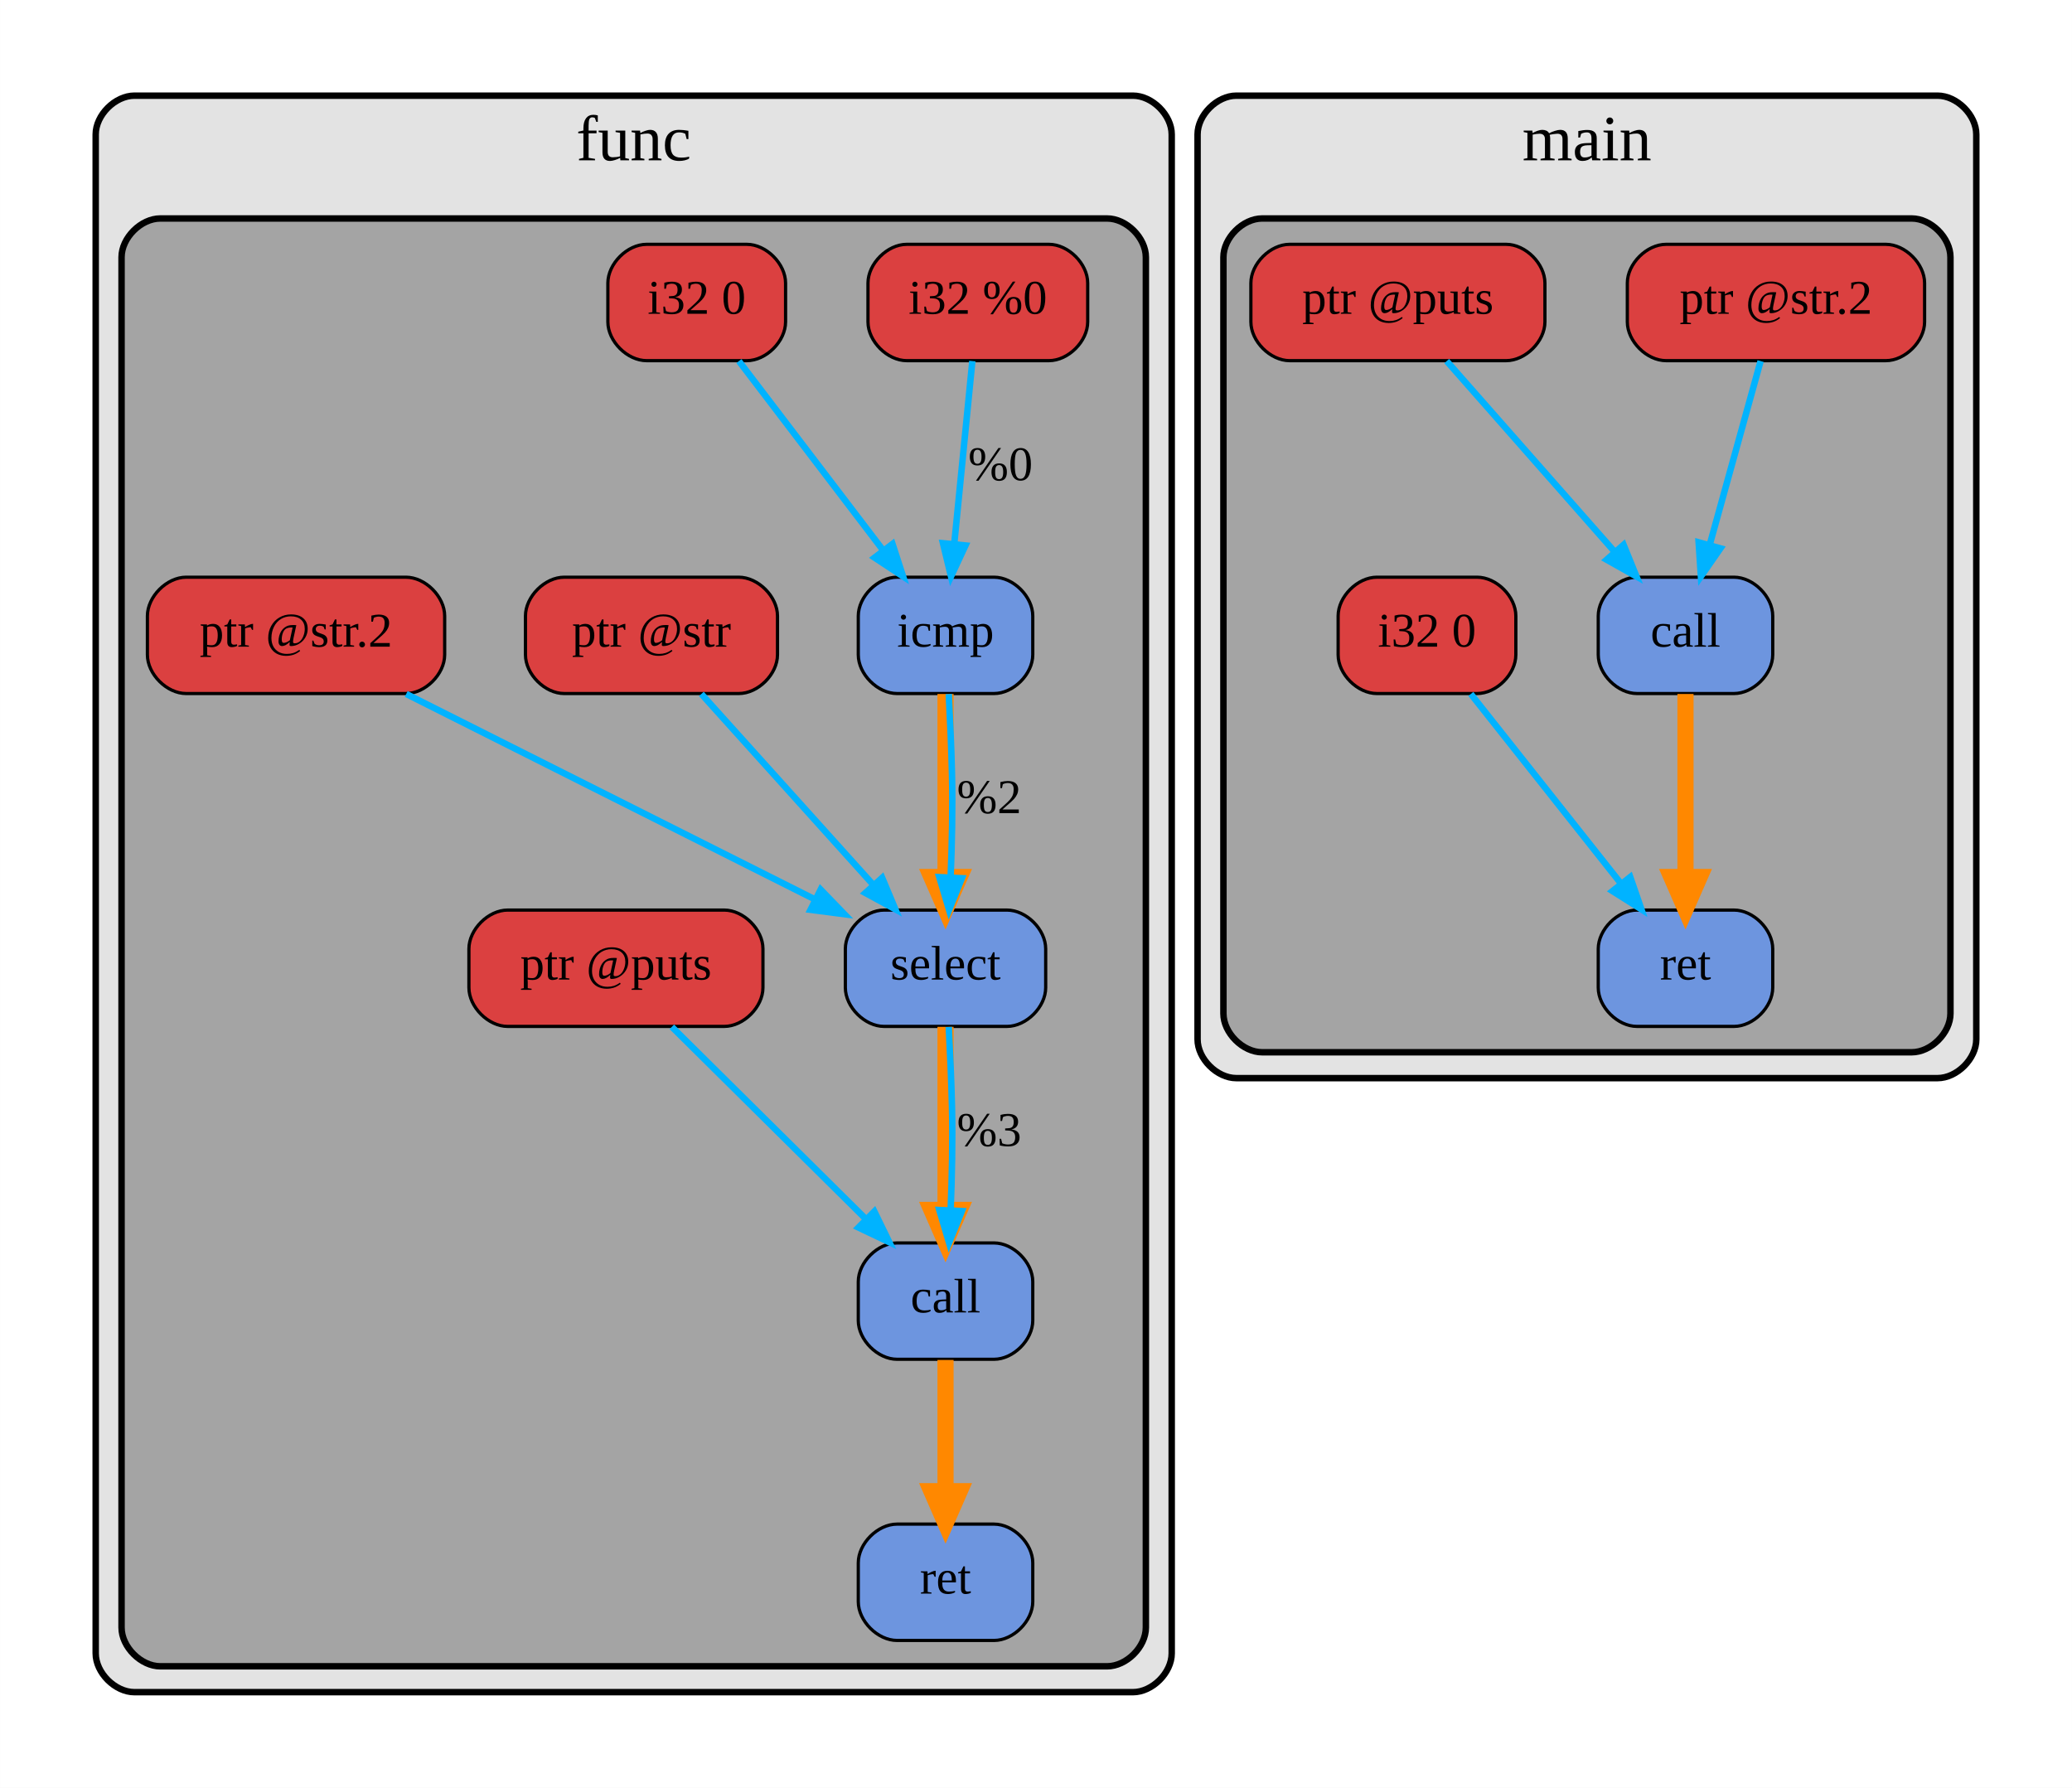
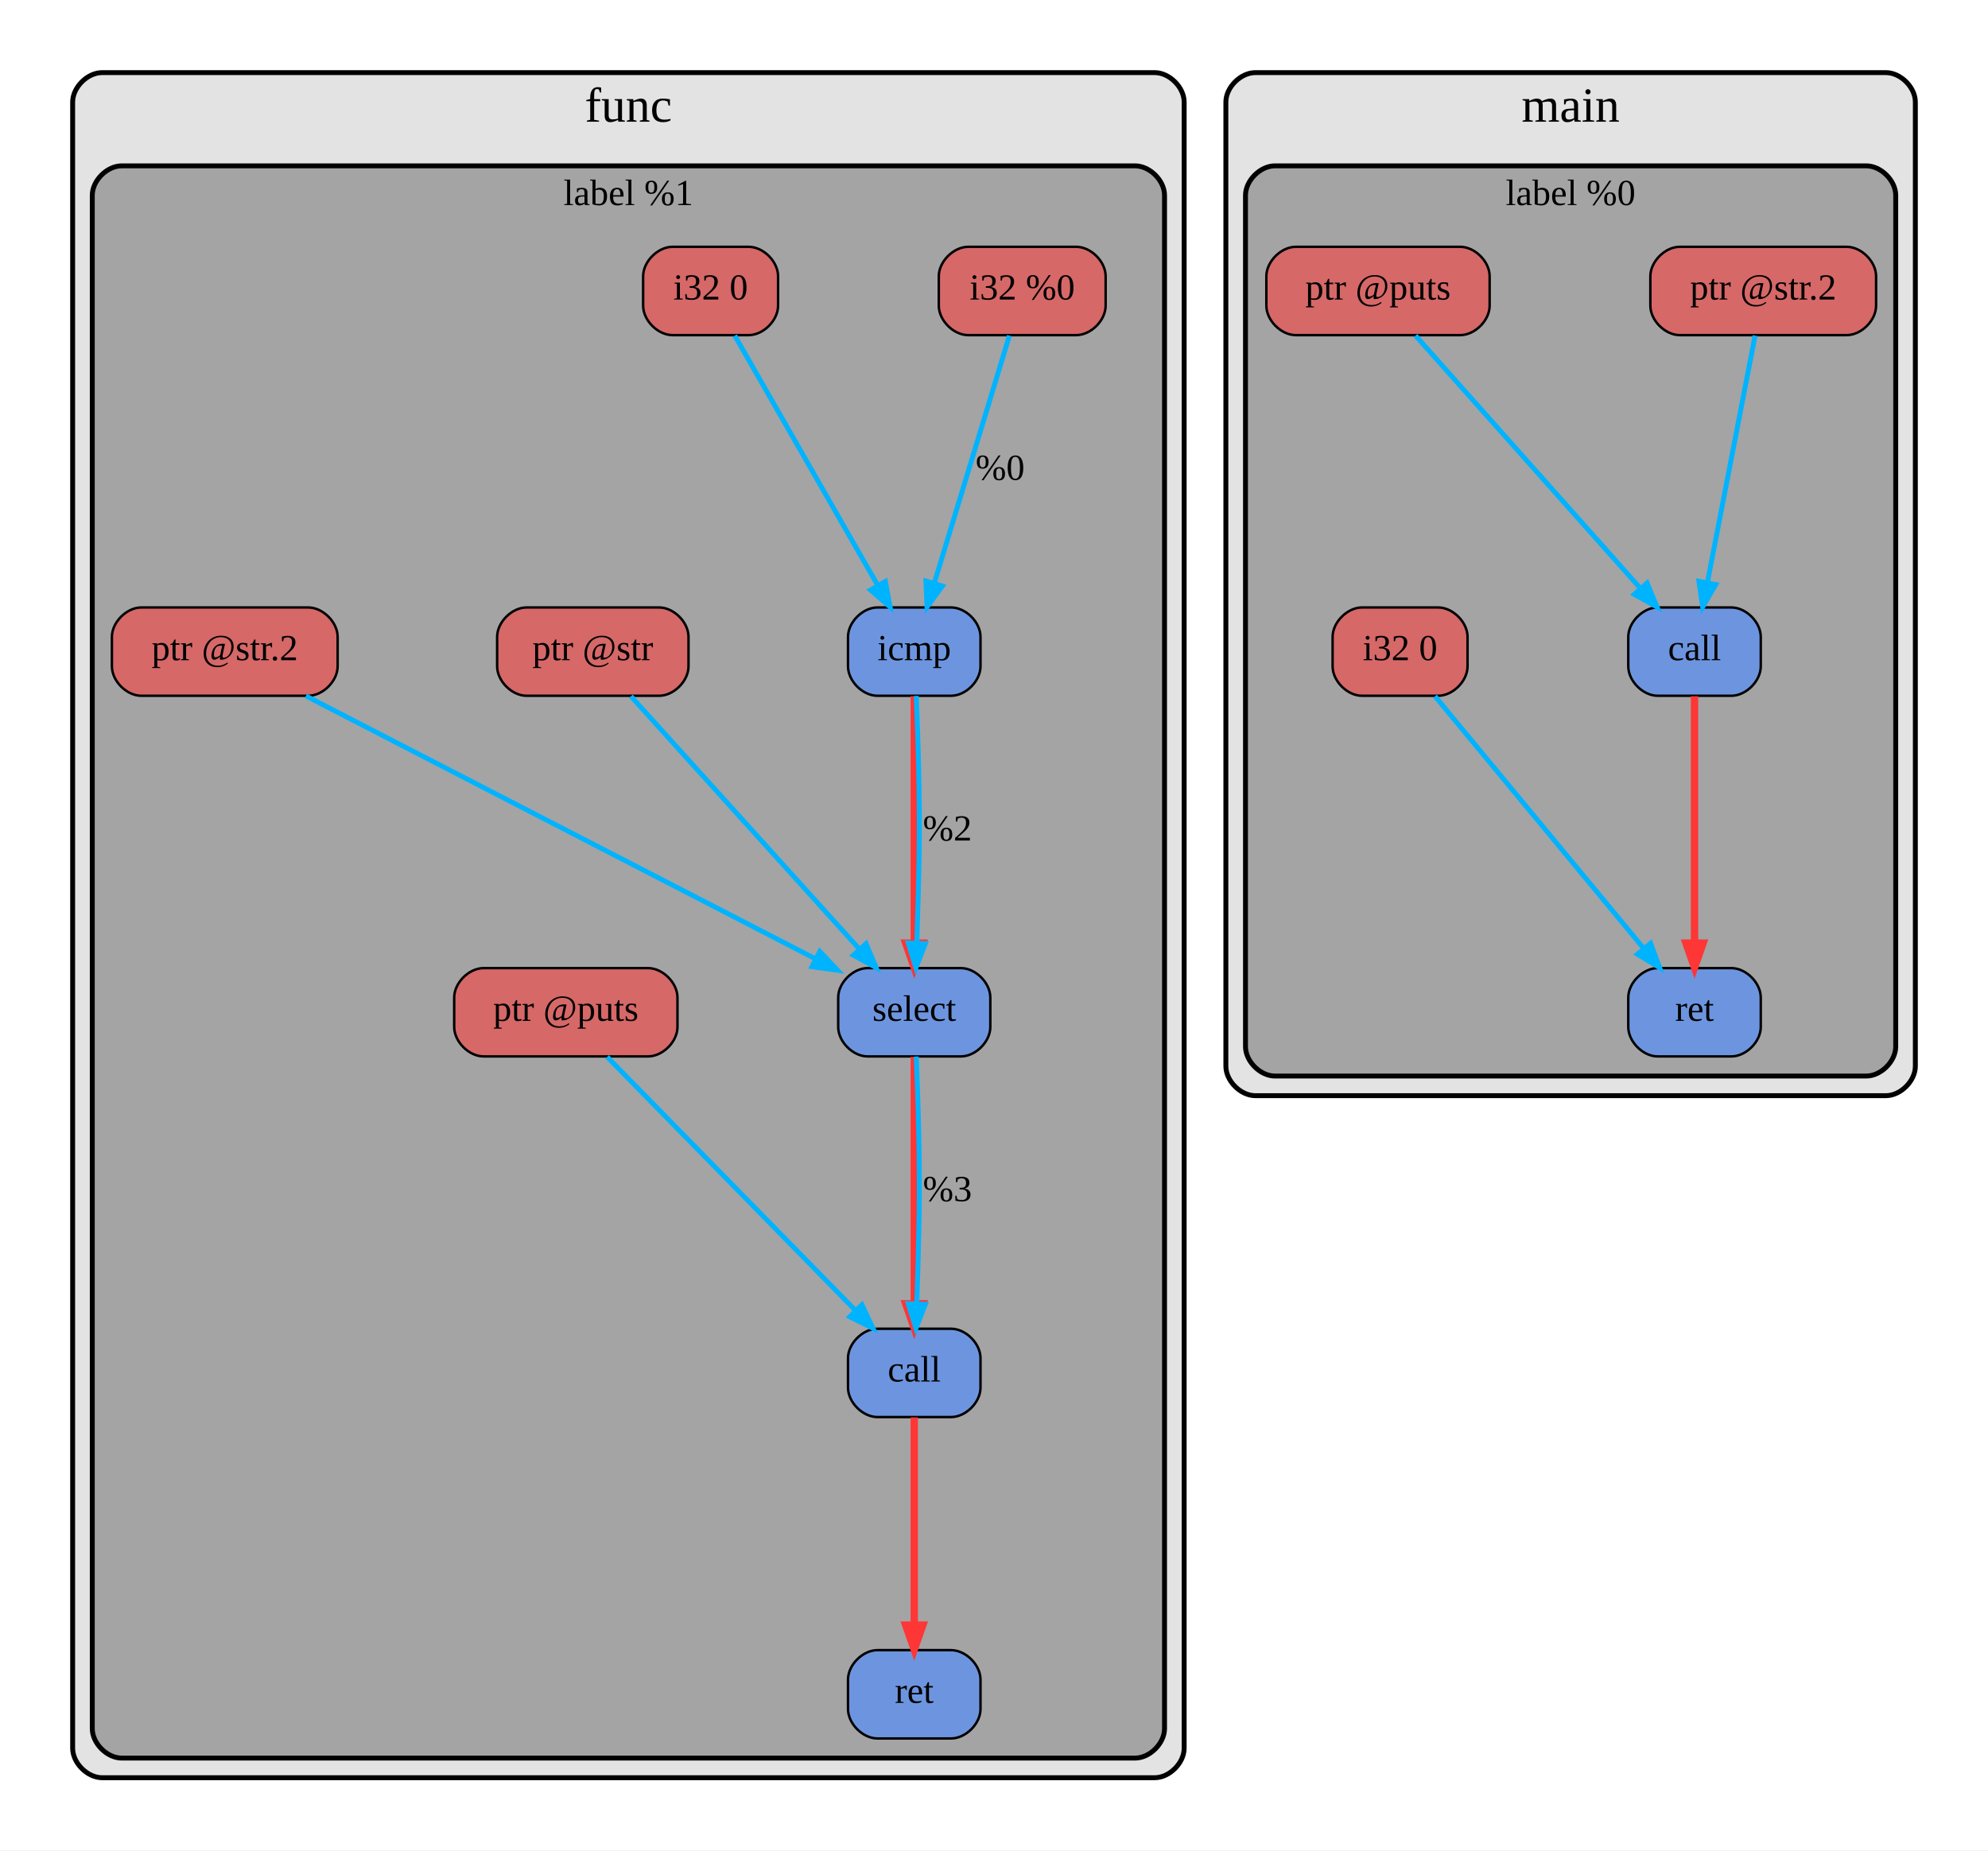
- <svg xmlns="http://www.w3.org/2000/svg" width="641pt" height="553pt" viewBox="0.00 0.00 641.20 553.20">
-   <g id="graph0" class="graph" transform="scale(1 1) rotate(0) translate(21.6 531.6)">
-     <polygon fill="white" stroke="transparent" points="-21.6,21.6 -21.6,-531.6 619.6,-531.6 619.6,21.6 -21.6,21.6" />
+ <svg xmlns="http://www.w3.org/2000/svg" width="810pt" height="754pt" viewBox="0.00 0.00 810.20 754.20">
+   <g id="graph0" class="graph" transform="scale(1 1) rotate(0) translate(21.6 732.6)">
+     <polygon fill="white" stroke="transparent" points="-21.6,21.6 -21.6,-732.6 788.6,-732.6 788.6,21.6 -21.6,21.6" />
    <g id="clust1" class="cluster">
-       <path fill="#e3e3e3" stroke="#000000" stroke-width="2" d="M20,-8C20,-8 329,-8 329,-8 335,-8 341,-14 341,-20 341,-20 341,-490 341,-490 341,-496 335,-502 329,-502 329,-502 20,-502 20,-502 14,-502 8,-496 8,-490 8,-490 8,-20 8,-20 8,-14 14,-8 20,-8" />
-       <text text-anchor="middle" x="174.5" y="-482" font-family="SF Pro Text Bold 10" font-size="20.00">func</text>
+       <path fill="#e3e3e3" stroke="#000000" stroke-width="2" d="M20,-8C20,-8 449,-8 449,-8 455,-8 461,-14 461,-20 461,-20 461,-691 461,-691 461,-697 455,-703 449,-703 449,-703 20,-703 20,-703 14,-703 8,-697 8,-691 8,-691 8,-20 8,-20 8,-14 14,-8 20,-8" />
+       <text text-anchor="middle" x="234.5" y="-683" font-family="SF Pro Text Bold 10" font-size="20.00">func</text>
    </g>
    <g id="clust2" class="cluster">
-       <path fill="#a4a4a4" stroke="#000000" stroke-width="2" d="M28,-16C28,-16 321,-16 321,-16 327,-16 333,-22 333,-28 333,-28 333,-452 333,-452 333,-458 327,-464 321,-464 321,-464 28,-464 28,-464 22,-464 16,-458 16,-452 16,-452 16,-28 16,-28 16,-22 22,-16 28,-16" />
+       <path fill="#a4a4a4" stroke="#000000" stroke-width="2" d="M28,-16C28,-16 441,-16 441,-16 447,-16 453,-22 453,-28 453,-28 453,-653 453,-653 453,-659 447,-665 441,-665 441,-665 28,-665 28,-665 22,-665 16,-659 16,-653 16,-653 16,-28 16,-28 16,-22 22,-16 28,-16" />
+       <text text-anchor="middle" x="234.5" y="-649" font-family="SF Pro Text Bold 10" font-size="15.00">label %1</text>
    </g>
    <g id="clust3" class="cluster">
-       <path fill="#e3e3e3" stroke="#000000" stroke-width="2" d="M361,-198C361,-198 578,-198 578,-198 584,-198 590,-204 590,-210 590,-210 590,-490 590,-490 590,-496 584,-502 578,-502 578,-502 361,-502 361,-502 355,-502 349,-496 349,-490 349,-490 349,-210 349,-210 349,-204 355,-198 361,-198" />
-       <text text-anchor="middle" x="469.5" y="-482" font-family="SF Pro Text Bold 10" font-size="20.00">main</text>
+       <path fill="#e3e3e3" stroke="#000000" stroke-width="2" d="M490,-286C490,-286 747,-286 747,-286 753,-286 759,-292 759,-298 759,-298 759,-691 759,-691 759,-697 753,-703 747,-703 747,-703 490,-703 490,-703 484,-703 478,-697 478,-691 478,-691 478,-298 478,-298 478,-292 484,-286 490,-286" />
+       <text text-anchor="middle" x="618.5" y="-683" font-family="SF Pro Text Bold 10" font-size="20.00">main</text>
    </g>
    <g id="clust4" class="cluster">
-       <path fill="#a4a4a4" stroke="#000000" stroke-width="2" d="M369,-206C369,-206 570,-206 570,-206 576,-206 582,-212 582,-218 582,-218 582,-452 582,-452 582,-458 576,-464 570,-464 570,-464 369,-464 369,-464 363,-464 357,-458 357,-452 357,-452 357,-218 357,-218 357,-212 363,-206 369,-206" />
+       <path fill="#a4a4a4" stroke="#000000" stroke-width="2" d="M498,-294C498,-294 739,-294 739,-294 745,-294 751,-300 751,-306 751,-306 751,-653 751,-653 751,-659 745,-665 739,-665 739,-665 498,-665 498,-665 492,-665 486,-659 486,-653 486,-653 486,-306 486,-306 486,-300 492,-294 498,-294" />
+       <text text-anchor="middle" x="618.5" y="-649" font-family="SF Pro Text Bold 10" font-size="15.00">label %0</text>
    </g>
    <g id="node1" class="node">
-       <path fill="#6d95df" stroke="#000000" d="M286,-353C286,-353 256,-353 256,-353 250,-353 244,-347 244,-341 244,-341 244,-329 244,-329 244,-323 250,-317 256,-317 256,-317 286,-317 286,-317 292,-317 298,-323 298,-329 298,-329 298,-341 298,-341 298,-347 292,-353 286,-353" />
-       <text text-anchor="middle" x="271" y="-331.5" font-family="SF Pro Text Bold 10" font-size="15.00" fill="#000000">icmp</text>
+       <path fill="#6d95df" stroke="#000000" d="M366,-485C366,-485 336,-485 336,-485 330,-485 324,-479 324,-473 324,-473 324,-461 324,-461 324,-455 330,-449 336,-449 336,-449 366,-449 366,-449 372,-449 378,-455 378,-461 378,-461 378,-473 378,-473 378,-479 372,-485 366,-485" />
+       <text text-anchor="middle" x="351" y="-463.5" font-family="SF Pro Text Bold 10" font-size="15.00" fill="#000000">icmp</text>
    </g>
    <g id="node2" class="node">
-       <path fill="#6d95df" stroke="#000000" d="M290,-250C290,-250 252,-250 252,-250 246,-250 240,-244 240,-238 240,-238 240,-226 240,-226 240,-220 246,-214 252,-214 252,-214 290,-214 290,-214 296,-214 302,-220 302,-226 302,-226 302,-238 302,-238 302,-244 296,-250 290,-250" />
-       <text text-anchor="middle" x="271" y="-228.5" font-family="SF Pro Text Bold 10" font-size="15.00" fill="#000000">select</text>
+       <path fill="#6d95df" stroke="#000000" d="M370,-338C370,-338 332,-338 332,-338 326,-338 320,-332 320,-326 320,-326 320,-314 320,-314 320,-308 326,-302 332,-302 332,-302 370,-302 370,-302 376,-302 382,-308 382,-314 382,-314 382,-326 382,-326 382,-332 376,-338 370,-338" />
+       <text text-anchor="middle" x="351" y="-316.5" font-family="SF Pro Text Bold 10" font-size="15.00" fill="#000000">select</text>
    </g>
    <g id="edge1" class="edge">
-       <path fill="none" stroke="#ff8800" stroke-width="5" d="M271,-316.87C271,-301.41 271,-278.42 271,-260.41" />
-       <polygon fill="#ff8800" stroke="#ff8800" stroke-width="5" points="275.38,-260.22 271,-250.22 266.63,-260.22 275.38,-260.22" />
+       <path fill="none" stroke="#ff3636" stroke-width="3" d="M351,-448.8C351,-423.94 351,-377.74 351,-348.23" />
+       <polygon fill="#ff3636" stroke="#ff3636" stroke-width="3" points="354.5,-348.18 351,-338.18 347.5,-348.18 354.5,-348.18" />
    </g>
    <g id="edge4" class="edge">
-       <path fill="none" stroke="#00b3ff" stroke-width="2" d="M272,-316.84C272.4,-309.23 272.81,-300.17 273,-292 273.25,-281.62 272.99,-270.21 272.58,-260.21" />
-       <polygon fill="#00b3ff" stroke="#00b3ff" stroke-width="2" points="276.07,-259.86 272.1,-250.04 269.07,-260.19 276.07,-259.86" />
-       <text text-anchor="middle" x="284.5" y="-280" font-family="SF Pro Text Bold 10" font-size="15.00">%2</text>
+       <path fill="none" stroke="#00b3ff" stroke-width="2" d="M351.82,-448.94C352.51,-432.54 353.34,-407.08 353,-385 352.81,-372.95 352.42,-359.64 352.04,-348.29" />
+       <polygon fill="#00b3ff" stroke="#00b3ff" stroke-width="2" points="355.53,-347.98 351.68,-338.11 348.54,-348.23 355.53,-347.98" />
+       <text text-anchor="middle" x="364.5" y="-390" font-family="SF Pro Text Bold 10" font-size="15.00">%2</text>
    </g>
    <g id="node3" class="node">
-       <path fill="#6d95df" stroke="#000000" d="M286,-147C286,-147 256,-147 256,-147 250,-147 244,-141 244,-135 244,-135 244,-123 244,-123 244,-117 250,-111 256,-111 256,-111 286,-111 286,-111 292,-111 298,-117 298,-123 298,-123 298,-135 298,-135 298,-141 292,-147 286,-147" />
-       <text text-anchor="middle" x="271" y="-125.5" font-family="SF Pro Text Bold 10" font-size="15.00" fill="#000000">call</text>
+       <path fill="#6d95df" stroke="#000000" d="M366,-191C366,-191 336,-191 336,-191 330,-191 324,-185 324,-179 324,-179 324,-167 324,-167 324,-161 330,-155 336,-155 336,-155 366,-155 366,-155 372,-155 378,-161 378,-167 378,-167 378,-179 378,-179 378,-185 372,-191 366,-191" />
+       <text text-anchor="middle" x="351" y="-169.5" font-family="SF Pro Text Bold 10" font-size="15.00" fill="#000000">call</text>
    </g>
    <g id="edge2" class="edge">
-       <path fill="none" stroke="#ff8800" stroke-width="5" d="M271,-213.87C271,-198.41 271,-175.42 271,-157.41" />
-       <polygon fill="#ff8800" stroke="#ff8800" stroke-width="5" points="275.38,-157.22 271,-147.22 266.63,-157.22 275.38,-157.22" />
+       <path fill="none" stroke="#ff3636" stroke-width="3" d="M351,-301.8C351,-276.94 351,-230.74 351,-201.23" />
+       <polygon fill="#ff3636" stroke="#ff3636" stroke-width="3" points="354.5,-201.18 351,-191.18 347.5,-201.18 354.5,-201.18" />
    </g>
    <g id="edge7" class="edge">
-       <path fill="none" stroke="#00b3ff" stroke-width="2" d="M272,-213.84C272.4,-206.23 272.81,-197.17 273,-189 273.25,-178.62 272.99,-167.21 272.58,-157.21" />
-       <polygon fill="#00b3ff" stroke="#00b3ff" stroke-width="2" points="276.07,-156.86 272.1,-147.04 269.07,-157.19 276.07,-156.86" />
-       <text text-anchor="middle" x="284.5" y="-177" font-family="SF Pro Text Bold 10" font-size="15.00">%3</text>
+       <path fill="none" stroke="#00b3ff" stroke-width="2" d="M351.82,-301.94C352.51,-285.54 353.34,-260.08 353,-238 352.81,-225.95 352.42,-212.64 352.04,-201.29" />
+       <polygon fill="#00b3ff" stroke="#00b3ff" stroke-width="2" points="355.53,-200.98 351.68,-191.11 348.54,-201.23 355.53,-200.98" />
+       <text text-anchor="middle" x="364.5" y="-243" font-family="SF Pro Text Bold 10" font-size="15.00">%3</text>
    </g>
    <g id="node4" class="node">
-       <path fill="#6d95df" stroke="#000000" d="M286,-60C286,-60 256,-60 256,-60 250,-60 244,-54 244,-48 244,-48 244,-36 244,-36 244,-30 250,-24 256,-24 256,-24 286,-24 286,-24 292,-24 298,-30 298,-36 298,-36 298,-48 298,-48 298,-54 292,-60 286,-60" />
-       <text text-anchor="middle" x="271" y="-38.5" font-family="SF Pro Text Bold 10" font-size="15.00" fill="#000000">ret</text>
+       <path fill="#6d95df" stroke="#000000" d="M366,-60C366,-60 336,-60 336,-60 330,-60 324,-54 324,-48 324,-48 324,-36 324,-36 324,-30 330,-24 336,-24 336,-24 366,-24 366,-24 372,-24 378,-30 378,-36 378,-36 378,-48 378,-48 378,-54 372,-60 366,-60" />
+       <text text-anchor="middle" x="351" y="-38.5" font-family="SF Pro Text Bold 10" font-size="15.00" fill="#000000">ret</text>
    </g>
    <g id="edge3" class="edge">
-       <path fill="none" stroke="#ff8800" stroke-width="5" d="M271,-110.8C271,-99.16 271,-83.55 271,-70.24" />
-       <polygon fill="#ff8800" stroke="#ff8800" stroke-width="5" points="275.38,-70.18 271,-60.18 266.63,-70.18 275.38,-70.18" />
+       <path fill="none" stroke="#ff3636" stroke-width="3" d="M351,-154.87C351,-133.28 351,-95.91 351,-70.35" />
+       <polygon fill="#ff3636" stroke="#ff3636" stroke-width="3" points="354.5,-70.2 351,-60.2 347.5,-70.2 354.5,-70.2" />
    </g>
    <g id="node5" class="node">
-       <path fill="#db4040" stroke="#000000" d="M303,-456C303,-456 259,-456 259,-456 253,-456 247,-450 247,-444 247,-444 247,-432 247,-432 247,-426 253,-420 259,-420 259,-420 303,-420 303,-420 309,-420 315,-426 315,-432 315,-432 315,-444 315,-444 315,-450 309,-456 303,-456" />
-       <text text-anchor="middle" x="281" y="-434.5" font-family="SF Pro Text Bold 10" font-size="15.00" fill="#000000">i32 %0</text>
+       <path fill="#d66868" stroke="#000000" d="M417,-632C417,-632 373,-632 373,-632 367,-632 361,-626 361,-620 361,-620 361,-608 361,-608 361,-602 367,-596 373,-596 373,-596 417,-596 417,-596 423,-596 429,-602 429,-608 429,-608 429,-620 429,-620 429,-626 423,-632 417,-632" />
+       <text text-anchor="middle" x="395" y="-610.5" font-family="SF Pro Text Bold 10" font-size="15.00" fill="#000000">i32 %0</text>
    </g>
    <g id="edge5" class="edge">
-       <path fill="none" stroke="#00b3ff" stroke-width="2" d="M279.3,-419.87C277.77,-404.41 275.5,-381.42 273.71,-363.41" />
-       <polygon fill="#00b3ff" stroke="#00b3ff" stroke-width="2" points="277.17,-362.82 272.7,-353.22 270.21,-363.51 277.17,-362.82" />
-       <text text-anchor="middle" x="288" y="-383" font-family="SF Pro Text Bold 10" font-size="15.00">%0</text>
+       <path fill="none" stroke="#00b3ff" stroke-width="2" d="M389.78,-595.8C382.2,-570.83 368.1,-524.34 359.14,-494.84" />
+       <polygon fill="#00b3ff" stroke="#00b3ff" stroke-width="2" points="362.47,-493.73 356.21,-485.18 355.77,-495.77 362.47,-493.73" />
+       <text text-anchor="middle" x="386" y="-537" font-family="SF Pro Text Bold 10" font-size="15.00">%0</text>
    </g>
    <g id="node6" class="node">
-       <path fill="#db4040" stroke="#000000" d="M209.5,-456C209.5,-456 178.5,-456 178.5,-456 172.5,-456 166.5,-450 166.5,-444 166.5,-444 166.5,-432 166.5,-432 166.5,-426 172.5,-420 178.5,-420 178.5,-420 209.5,-420 209.5,-420 215.5,-420 221.5,-426 221.5,-432 221.5,-432 221.5,-444 221.5,-444 221.5,-450 215.5,-456 209.5,-456" />
-       <text text-anchor="middle" x="194" y="-434.5" font-family="SF Pro Text Bold 10" font-size="15.00" fill="#000000">i32 0</text>
+       <path fill="#d66868" stroke="#000000" d="M283.5,-632C283.5,-632 252.5,-632 252.5,-632 246.5,-632 240.5,-626 240.5,-620 240.5,-620 240.5,-608 240.5,-608 240.5,-602 246.5,-596 252.5,-596 252.5,-596 283.5,-596 283.5,-596 289.5,-596 295.5,-602 295.5,-608 295.5,-608 295.5,-620 295.5,-620 295.5,-626 289.5,-632 283.5,-632" />
+       <text text-anchor="middle" x="268" y="-610.5" font-family="SF Pro Text Bold 10" font-size="15.00" fill="#000000">i32 0</text>
    </g>
    <g id="edge6" class="edge">
-       <path fill="none" stroke="#00b3ff" stroke-width="2" d="M207.06,-419.87C219.23,-403.91 237.53,-379.9 251.44,-361.65" />
-       <polygon fill="#00b3ff" stroke="#00b3ff" stroke-width="2" points="254.59,-363.29 257.87,-353.22 249.03,-359.05 254.59,-363.29" />
+       <path fill="none" stroke="#00b3ff" stroke-width="2" d="M277.85,-595.8C292.26,-570.62 319.22,-523.52 336.08,-494.07" />
+       <polygon fill="#00b3ff" stroke="#00b3ff" stroke-width="2" points="339.24,-495.6 341.17,-485.18 333.16,-492.12 339.24,-495.6" />
    </g>
    <g id="node7" class="node">
-       <path fill="#db4040" stroke="#000000" d="M207,-353C207,-353 153,-353 153,-353 147,-353 141,-347 141,-341 141,-341 141,-329 141,-329 141,-323 147,-317 153,-317 153,-317 207,-317 207,-317 213,-317 219,-323 219,-329 219,-329 219,-341 219,-341 219,-347 213,-353 207,-353" />
-       <text text-anchor="middle" x="180" y="-331.5" font-family="SF Pro Text Bold 10" font-size="15.00" fill="#000000">ptr @str</text>
+       <path fill="#d66868" stroke="#000000" d="M247,-485C247,-485 193,-485 193,-485 187,-485 181,-479 181,-473 181,-473 181,-461 181,-461 181,-455 187,-449 193,-449 193,-449 247,-449 247,-449 253,-449 259,-455 259,-461 259,-461 259,-473 259,-473 259,-479 253,-485 247,-485" />
+       <text text-anchor="middle" x="220" y="-463.5" font-family="SF Pro Text Bold 10" font-size="15.00" fill="#000000">ptr @str</text>
    </g>
    <g id="edge8" class="edge">
-       <path fill="none" stroke="#00b3ff" stroke-width="2" d="M195.44,-316.87C210.08,-300.62 232.24,-276.02 248.78,-257.66" />
-       <polygon fill="#00b3ff" stroke="#00b3ff" stroke-width="2" points="251.39,-259.99 255.49,-250.22 246.19,-255.3 251.39,-259.99" />
+       <path fill="none" stroke="#00b3ff" stroke-width="2" d="M235.54,-448.8C258.59,-423.29 301.95,-375.3 328.47,-345.93" />
+       <polygon fill="#00b3ff" stroke="#00b3ff" stroke-width="2" points="331.37,-347.95 335.48,-338.18 326.18,-343.25 331.37,-347.95" />
    </g>
    <g id="node8" class="node">
-       <path fill="#db4040" stroke="#000000" d="M104,-353C104,-353 36,-353 36,-353 30,-353 24,-347 24,-341 24,-341 24,-329 24,-329 24,-323 30,-317 36,-317 36,-317 104,-317 104,-317 110,-317 116,-323 116,-329 116,-329 116,-341 116,-341 116,-347 110,-353 104,-353" />
-       <text text-anchor="middle" x="70" y="-331.5" font-family="SF Pro Text Bold 10" font-size="15.00" fill="#000000">ptr @str.2</text>
+       <path fill="#d66868" stroke="#000000" d="M104,-485C104,-485 36,-485 36,-485 30,-485 24,-479 24,-473 24,-473 24,-461 24,-461 24,-455 30,-449 36,-449 36,-449 104,-449 104,-449 110,-449 116,-455 116,-461 116,-461 116,-473 116,-473 116,-479 110,-485 104,-485" />
+       <text text-anchor="middle" x="70" y="-463.5" font-family="SF Pro Text Bold 10" font-size="15.00" fill="#000000">ptr @str.2</text>
    </g>
    <g id="edge9" class="edge">
-       <path fill="none" stroke="#00b3ff" stroke-width="2" d="M104.1,-316.87C139.1,-299.28 193.56,-271.92 230.67,-253.26" />
-       <polygon fill="#00b3ff" stroke="#00b3ff" stroke-width="2" points="232.35,-256.34 239.72,-248.72 229.21,-250.08 232.35,-256.34" />
+       <path fill="none" stroke="#00b3ff" stroke-width="2" d="M103.06,-448.94C154.87,-422.21 255.03,-370.52 310.88,-341.7" />
+       <polygon fill="#00b3ff" stroke="#00b3ff" stroke-width="2" points="312.5,-344.8 319.79,-337.11 309.29,-338.58 312.5,-344.8" />
    </g>
    <g id="node9" class="node">
-       <path fill="#db4040" stroke="#000000" d="M202.5,-250C202.5,-250 135.5,-250 135.5,-250 129.5,-250 123.5,-244 123.5,-238 123.5,-238 123.5,-226 123.5,-226 123.5,-220 129.5,-214 135.5,-214 135.5,-214 202.5,-214 202.5,-214 208.5,-214 214.5,-220 214.5,-226 214.5,-226 214.5,-238 214.5,-238 214.5,-244 208.5,-250 202.5,-250" />
-       <text text-anchor="middle" x="169" y="-228.5" font-family="SF Pro Text Bold 10" font-size="15.00" fill="#000000">ptr @puts</text>
+       <path fill="#d66868" stroke="#000000" d="M242.5,-338C242.5,-338 175.5,-338 175.5,-338 169.5,-338 163.5,-332 163.5,-326 163.5,-326 163.5,-314 163.5,-314 163.5,-308 169.5,-302 175.5,-302 175.5,-302 242.5,-302 242.5,-302 248.5,-302 254.5,-308 254.5,-314 254.5,-314 254.5,-326 254.5,-326 254.5,-332 248.5,-338 242.5,-338" />
+       <text text-anchor="middle" x="209" y="-316.5" font-family="SF Pro Text Bold 10" font-size="15.00" fill="#000000">ptr @puts</text>
    </g>
    <g id="edge10" class="edge">
-       <path fill="none" stroke="#00b3ff" stroke-width="2" d="M186.3,-213.87C202.71,-197.62 227.55,-173.02 246.09,-154.66" />
-       <polygon fill="#00b3ff" stroke="#00b3ff" stroke-width="2" points="248.97,-156.74 253.61,-147.22 244.04,-151.77 248.97,-156.74" />
+       <path fill="none" stroke="#00b3ff" stroke-width="2" d="M225.85,-301.8C250.93,-276.18 298.23,-227.89 326.95,-198.56" />
+       <polygon fill="#00b3ff" stroke="#00b3ff" stroke-width="2" points="329.68,-200.77 334.18,-191.18 324.68,-195.88 329.68,-200.77" />
    </g>
    <g id="node10" class="node">
-       <path fill="#6d95df" stroke="#000000" d="M515,-353C515,-353 485,-353 485,-353 479,-353 473,-347 473,-341 473,-341 473,-329 473,-329 473,-323 479,-317 485,-317 485,-317 515,-317 515,-317 521,-317 527,-323 527,-329 527,-329 527,-341 527,-341 527,-347 521,-353 515,-353" />
-       <text text-anchor="middle" x="500" y="-331.5" font-family="SF Pro Text Bold 10" font-size="15.00" fill="#000000">call</text>
+       <path fill="#6d95df" stroke="#000000" d="M684,-485C684,-485 654,-485 654,-485 648,-485 642,-479 642,-473 642,-473 642,-461 642,-461 642,-455 648,-449 654,-449 654,-449 684,-449 684,-449 690,-449 696,-455 696,-461 696,-461 696,-473 696,-473 696,-479 690,-485 684,-485" />
+       <text text-anchor="middle" x="669" y="-463.5" font-family="SF Pro Text Bold 10" font-size="15.00" fill="#000000">call</text>
    </g>
    <g id="node11" class="node">
-       <path fill="#6d95df" stroke="#000000" d="M515,-250C515,-250 485,-250 485,-250 479,-250 473,-244 473,-238 473,-238 473,-226 473,-226 473,-220 479,-214 485,-214 485,-214 515,-214 515,-214 521,-214 527,-220 527,-226 527,-226 527,-238 527,-238 527,-244 521,-250 515,-250" />
-       <text text-anchor="middle" x="500" y="-228.5" font-family="SF Pro Text Bold 10" font-size="15.00" fill="#000000">ret</text>
+       <path fill="#6d95df" stroke="#000000" d="M684,-338C684,-338 654,-338 654,-338 648,-338 642,-332 642,-326 642,-326 642,-314 642,-314 642,-308 648,-302 654,-302 654,-302 684,-302 684,-302 690,-302 696,-308 696,-314 696,-314 696,-326 696,-326 696,-332 690,-338 684,-338" />
+       <text text-anchor="middle" x="669" y="-316.5" font-family="SF Pro Text Bold 10" font-size="15.00" fill="#000000">ret</text>
    </g>
    <g id="edge11" class="edge">
-       <path fill="none" stroke="#ff8800" stroke-width="5" d="M500,-316.87C500,-301.41 500,-278.42 500,-260.41" />
-       <polygon fill="#ff8800" stroke="#ff8800" stroke-width="5" points="504.38,-260.22 500,-250.22 495.63,-260.22 504.38,-260.22" />
+       <path fill="none" stroke="#ff3636" stroke-width="3" d="M669,-448.8C669,-423.94 669,-377.74 669,-348.23" />
+       <polygon fill="#ff3636" stroke="#ff3636" stroke-width="3" points="672.5,-348.18 669,-338.18 665.5,-348.18 672.5,-348.18" />
    </g>
    <g id="node12" class="node">
-       <path fill="#db4040" stroke="#000000" d="M562,-456C562,-456 494,-456 494,-456 488,-456 482,-450 482,-444 482,-444 482,-432 482,-432 482,-426 488,-420 494,-420 494,-420 562,-420 562,-420 568,-420 574,-426 574,-432 574,-432 574,-444 574,-444 574,-450 568,-456 562,-456" />
-       <text text-anchor="middle" x="528" y="-434.5" font-family="SF Pro Text Bold 10" font-size="15.00" fill="#000000">ptr @str.2</text>
+       <path fill="#d66868" stroke="#000000" d="M731,-632C731,-632 663,-632 663,-632 657,-632 651,-626 651,-620 651,-620 651,-608 651,-608 651,-602 657,-596 663,-596 663,-596 731,-596 731,-596 737,-596 743,-602 743,-608 743,-608 743,-620 743,-620 743,-626 737,-632 731,-632" />
+       <text text-anchor="middle" x="697" y="-610.5" font-family="SF Pro Text Bold 10" font-size="15.00" fill="#000000">ptr @str.2</text>
    </g>
    <g id="edge12" class="edge">
-       <path fill="none" stroke="#00b3ff" stroke-width="2" d="M523.25,-419.87C518.93,-404.27 512.47,-380.98 507.46,-362.9" />
-       <polygon fill="#00b3ff" stroke="#00b3ff" stroke-width="2" points="510.82,-361.92 504.77,-353.22 504.07,-363.79 510.82,-361.92" />
+       <path fill="none" stroke="#00b3ff" stroke-width="2" d="M693.68,-595.8C688.88,-570.94 679.96,-524.74 674.26,-495.23" />
+       <polygon fill="#00b3ff" stroke="#00b3ff" stroke-width="2" points="677.65,-494.34 672.32,-485.18 670.78,-495.66 677.65,-494.34" />
    </g>
    <g id="node13" class="node">
-       <path fill="#db4040" stroke="#000000" d="M444.5,-456C444.5,-456 377.5,-456 377.5,-456 371.5,-456 365.5,-450 365.5,-444 365.5,-444 365.5,-432 365.5,-432 365.5,-426 371.5,-420 377.5,-420 377.5,-420 444.5,-420 444.5,-420 450.5,-420 456.5,-426 456.5,-432 456.5,-432 456.5,-444 456.5,-444 456.5,-450 450.5,-456 444.5,-456" />
-       <text text-anchor="middle" x="411" y="-434.5" font-family="SF Pro Text Bold 10" font-size="15.00" fill="#000000">ptr @puts</text>
+       <path fill="#d66868" stroke="#000000" d="M573.5,-632C573.5,-632 506.5,-632 506.5,-632 500.5,-632 494.5,-626 494.5,-620 494.5,-620 494.5,-608 494.5,-608 494.5,-602 500.5,-596 506.5,-596 506.5,-596 573.5,-596 573.5,-596 579.5,-596 585.5,-602 585.5,-608 585.5,-608 585.5,-620 585.5,-620 585.5,-626 579.5,-632 573.5,-632" />
+       <text text-anchor="middle" x="540" y="-610.5" font-family="SF Pro Text Bold 10" font-size="15.00" fill="#000000">ptr @puts</text>
    </g>
    <g id="edge13" class="edge">
-       <path fill="none" stroke="#00b3ff" stroke-width="2" d="M426.1,-419.87C440.29,-403.76 461.7,-379.46 477.83,-361.15" />
-       <polygon fill="#00b3ff" stroke="#00b3ff" stroke-width="2" points="480.84,-363.03 484.83,-353.22 475.59,-358.41 480.84,-363.03" />
+       <path fill="none" stroke="#00b3ff" stroke-width="2" d="M555.3,-595.8C578,-570.29 620.7,-522.3 646.82,-492.93" />
+       <polygon fill="#00b3ff" stroke="#00b3ff" stroke-width="2" points="649.68,-494.98 653.72,-485.18 644.45,-490.33 649.68,-494.98" />
    </g>
    <g id="node14" class="node">
-       <path fill="#db4040" stroke="#000000" d="M435.5,-353C435.5,-353 404.5,-353 404.5,-353 398.5,-353 392.5,-347 392.5,-341 392.5,-341 392.5,-329 392.5,-329 392.5,-323 398.5,-317 404.5,-317 404.5,-317 435.5,-317 435.5,-317 441.5,-317 447.5,-323 447.5,-329 447.5,-329 447.5,-341 447.5,-341 447.5,-347 441.5,-353 435.5,-353" />
-       <text text-anchor="middle" x="420" y="-331.5" font-family="SF Pro Text Bold 10" font-size="15.00" fill="#000000">i32 0</text>
+       <path fill="#d66868" stroke="#000000" d="M564.5,-485C564.5,-485 533.5,-485 533.5,-485 527.5,-485 521.5,-479 521.5,-473 521.5,-473 521.5,-461 521.5,-461 521.5,-455 527.5,-449 533.5,-449 533.5,-449 564.5,-449 564.5,-449 570.5,-449 576.5,-455 576.5,-461 576.5,-461 576.5,-473 576.5,-473 576.5,-479 570.5,-485 564.5,-485" />
+       <text text-anchor="middle" x="549" y="-463.5" font-family="SF Pro Text Bold 10" font-size="15.00" fill="#000000">i32 0</text>
    </g>
    <g id="edge14" class="edge">
-       <path fill="none" stroke="#00b3ff" stroke-width="2" d="M433.57,-316.87C446.33,-300.76 465.58,-276.46 480.08,-258.15" />
-       <polygon fill="#00b3ff" stroke="#00b3ff" stroke-width="2" points="482.9,-260.23 486.36,-250.22 477.41,-255.88 482.9,-260.23" />
+       <path fill="none" stroke="#00b3ff" stroke-width="2" d="M563.24,-448.8C584.35,-423.29 624.07,-375.3 648.37,-345.93" />
+       <polygon fill="#00b3ff" stroke="#00b3ff" stroke-width="2" points="651.1,-348.12 654.78,-338.18 645.71,-343.65 651.1,-348.12" />
    </g>
  </g>
</svg>
